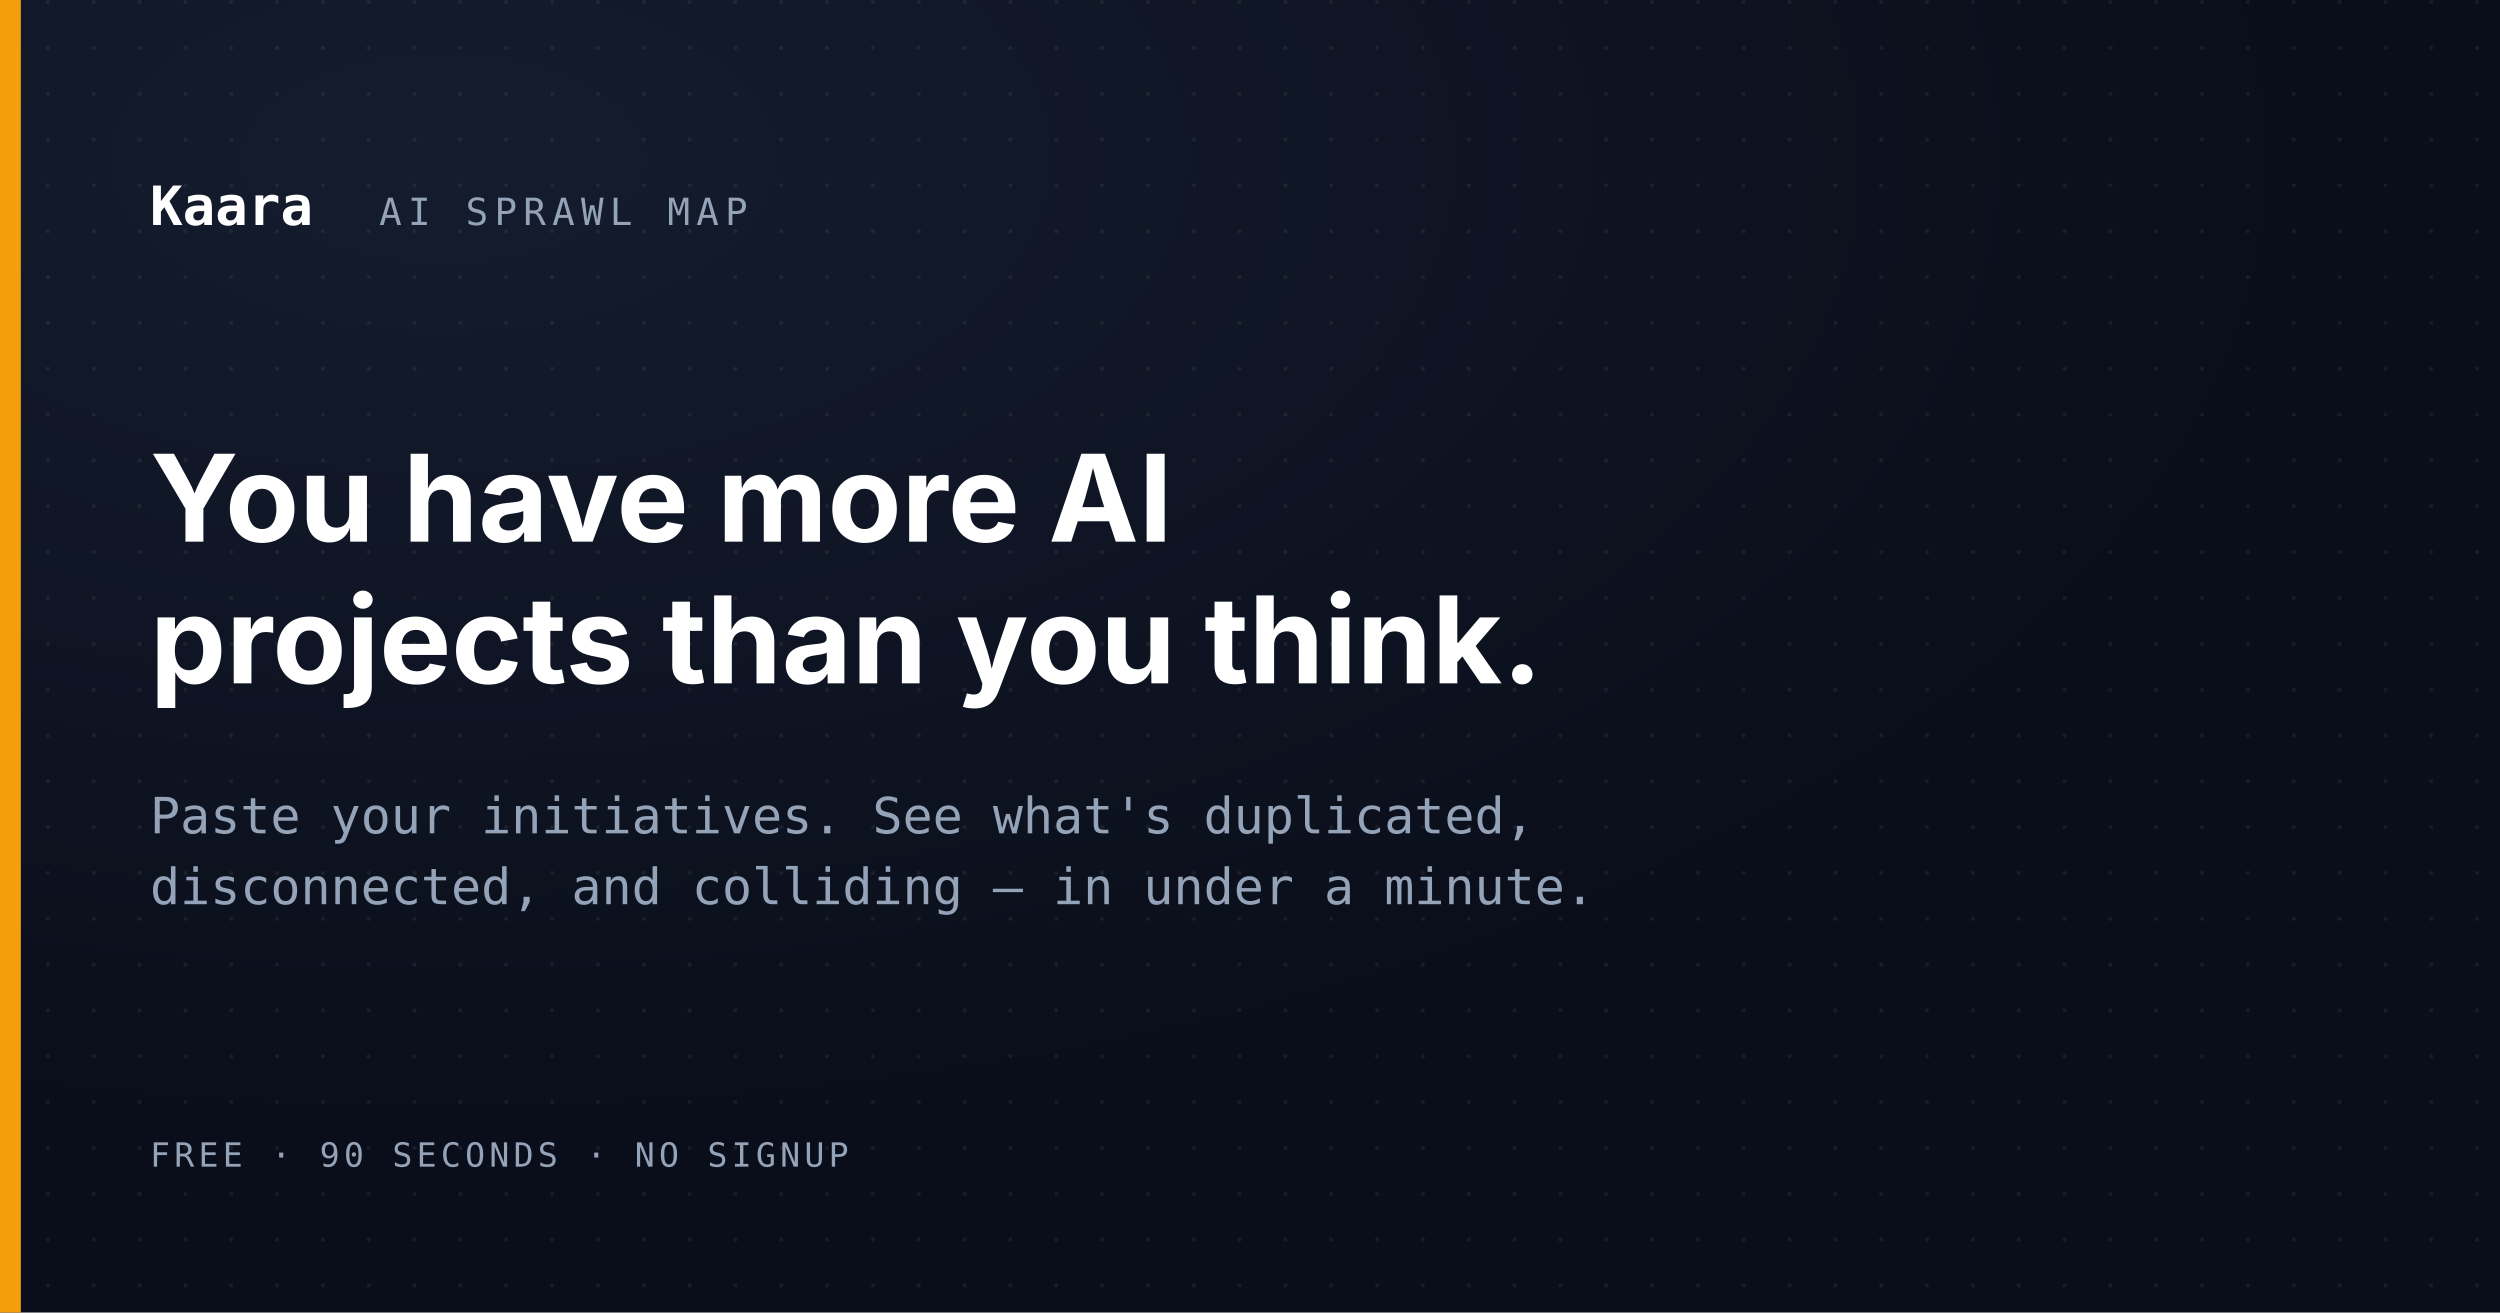
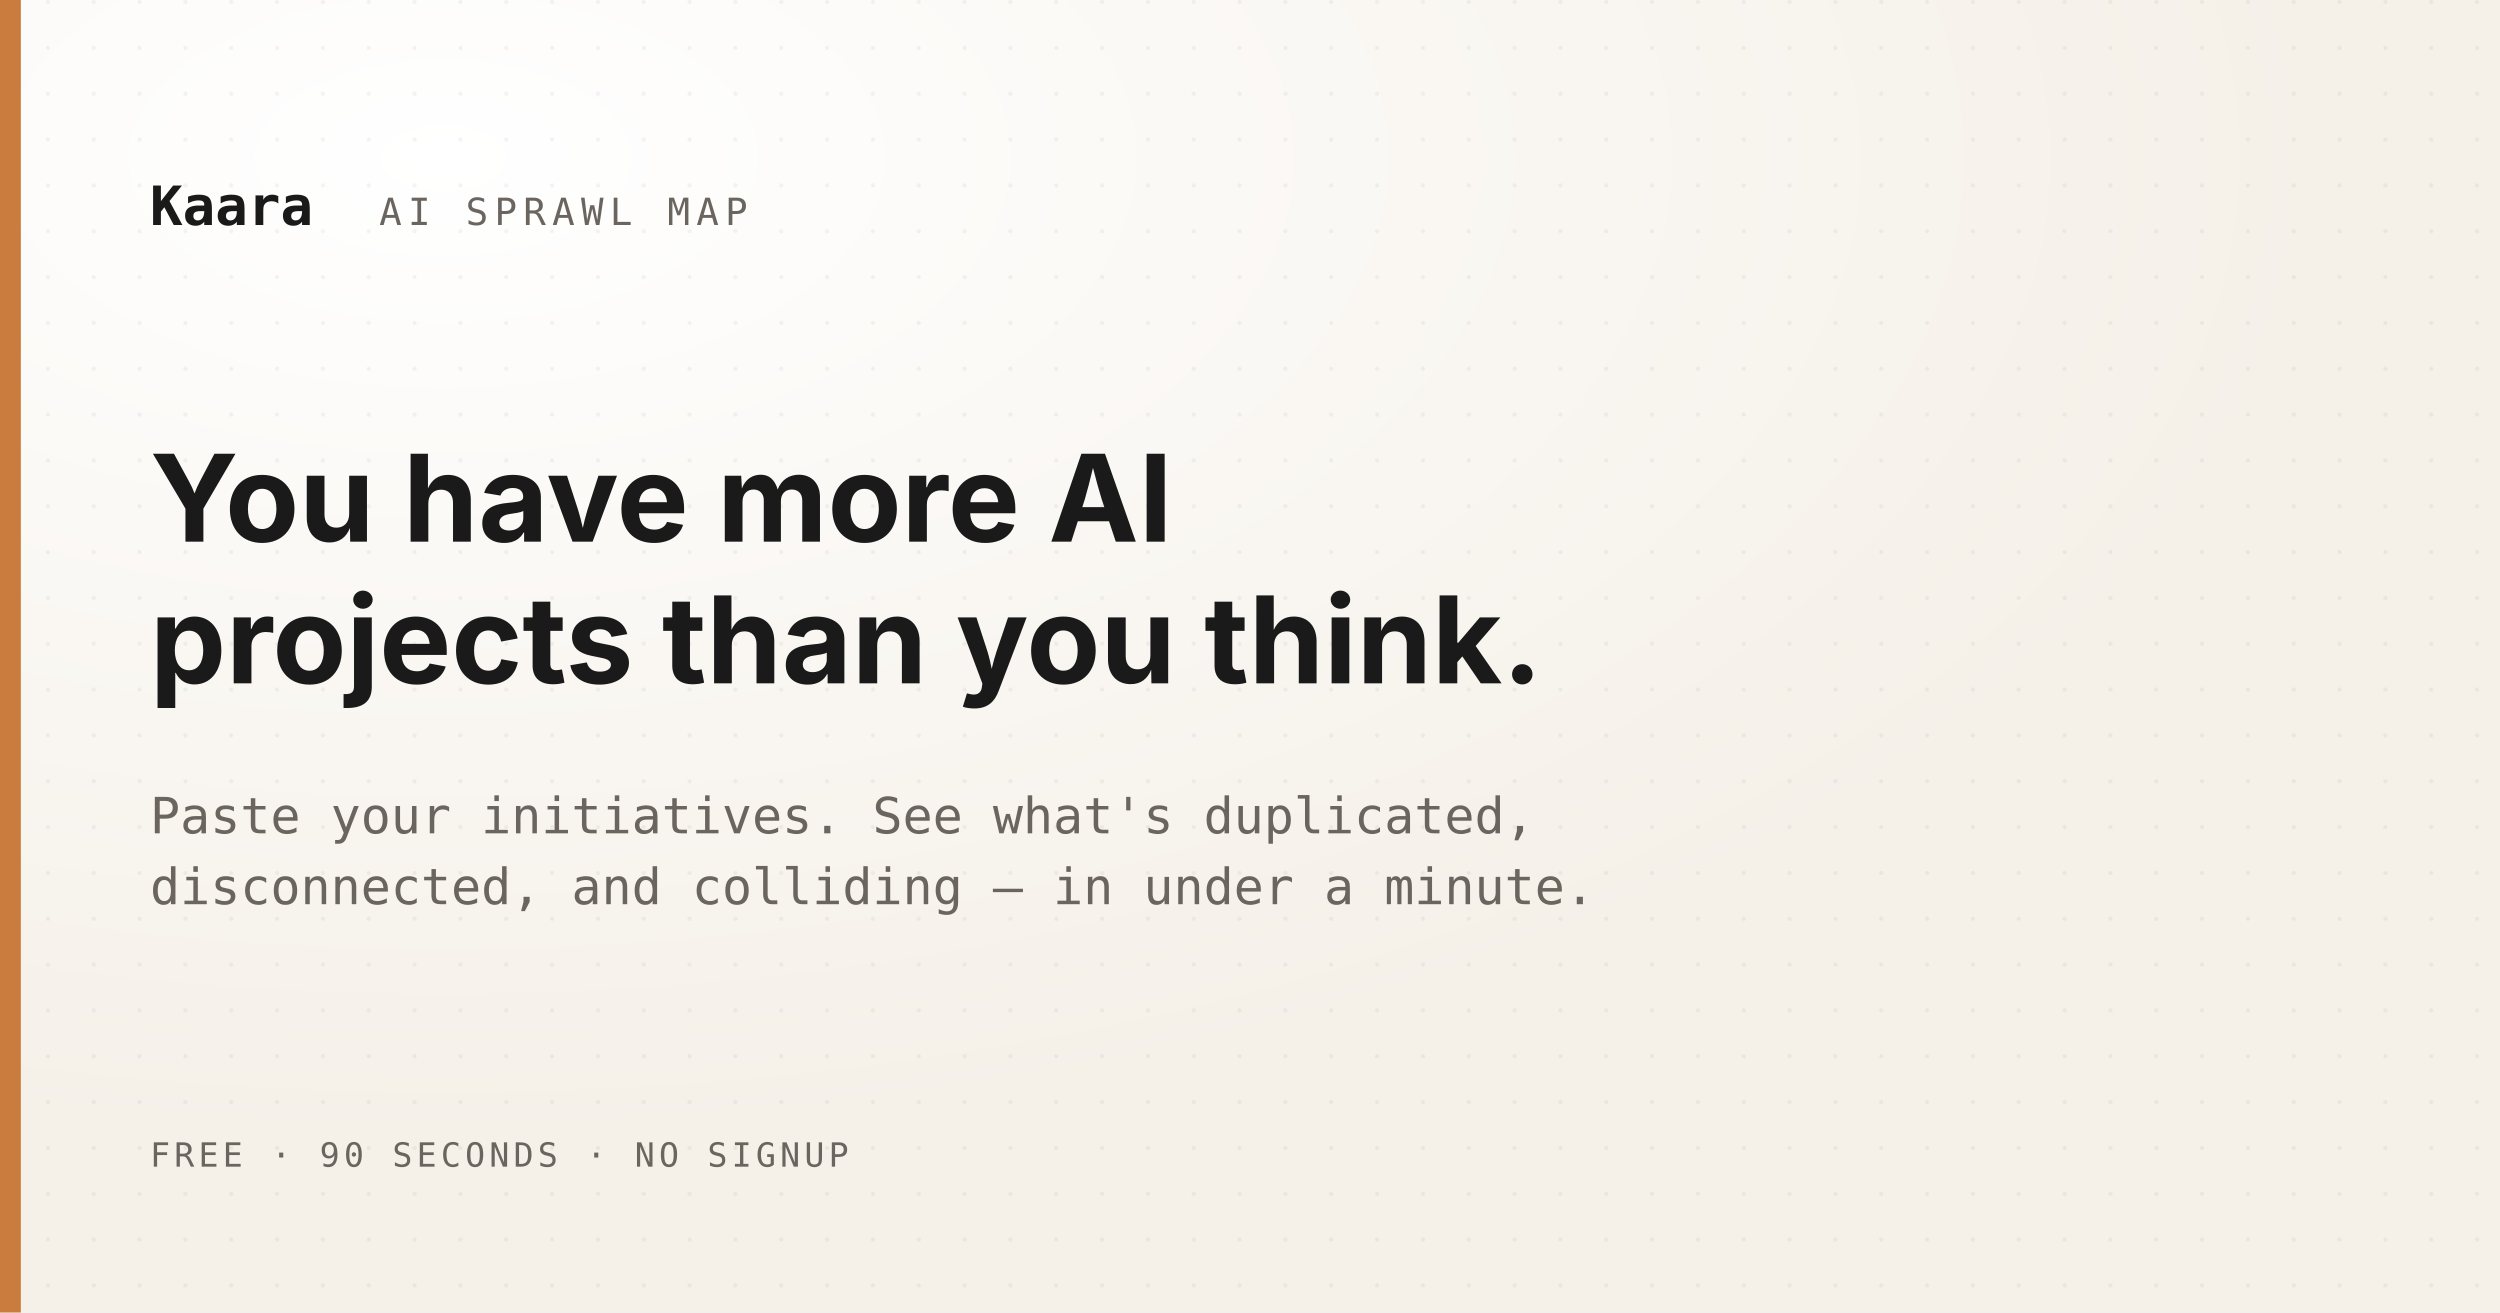
<svg xmlns="http://www.w3.org/2000/svg" width="1200" height="630" viewBox="0 0 1200 630">
  <defs>
    <radialGradient id="glow" cx="18%" cy="12%" r="75%">
-       <stop offset="0%" stop-color="#141c2e" />
-       <stop offset="100%" stop-color="#0A0E1A" />
+       <stop offset="0%" stop-color="#FFFFFF" />
+       <stop offset="100%" stop-color="#F5F0E8" />
    </radialGradient>
    <pattern id="grain" width="22" height="22" patternUnits="userSpaceOnUse">
-       <circle cx="1" cy="1" r="1" fill="rgba(255,255,255,0.06)" />
+       <circle cx="1" cy="1" r="1" fill="rgba(26,26,26,0.05)" />
    </pattern>
  </defs>
  <rect width="1200" height="630" fill="url(#glow)" />
  <rect width="1200" height="630" fill="url(#grain)" />
-   <rect x="0" y="0" width="10" height="630" fill="#F59E0B" />
-   <text x="72" y="108" font-family="ui-monospace, 'JetBrains Mono', monospace" font-size="26" font-weight="700" fill="#FFFFFF">Kaara</text>
-   <text x="182" y="108" font-family="ui-monospace, 'JetBrains Mono', monospace" font-size="18" letter-spacing="3" fill="#94a3b8">AI SPRAWL MAP</text>
-   <text x="72" y="260" font-family="Inter, ui-sans-serif, sans-serif" font-size="58" font-weight="700" fill="#FFFFFF">
+   <rect x="0" y="0" width="10" height="630" fill="#C97C3D" />
+   <text x="72" y="108" font-family="ui-monospace, 'JetBrains Mono', monospace" font-size="26" font-weight="700" fill="#1A1A1A">Kaara</text>
+   <text x="182" y="108" font-family="ui-monospace, 'JetBrains Mono', monospace" font-size="18" letter-spacing="3" fill="#6B6560">AI SPRAWL MAP</text>
+   <text x="72" y="260" font-family="Inter, ui-sans-serif, sans-serif" font-size="58" font-weight="700" fill="#1A1A1A">
    <tspan x="72" dy="0">You have more AI</tspan>
    <tspan x="72" dy="68">projects than you think.</tspan>
  </text>
-   <text x="72" y="400" font-family="ui-monospace, 'JetBrains Mono', monospace" font-size="24" fill="#94a3b8">Paste your initiatives. See what's duplicated,</text>
-   <text x="72" y="434" font-family="ui-monospace, 'JetBrains Mono', monospace" font-size="24" fill="#94a3b8">disconnected, and colliding — in under a minute.</text>
-   <text x="72" y="560" font-family="ui-monospace, 'JetBrains Mono', monospace" font-size="16" letter-spacing="2" fill="#94a3b8">FREE · 90 SECONDS · NO SIGNUP</text>
+   <text x="72" y="400" font-family="ui-monospace, 'JetBrains Mono', monospace" font-size="24" fill="#6B6560">Paste your initiatives. See what's duplicated,</text>
+   <text x="72" y="434" font-family="ui-monospace, 'JetBrains Mono', monospace" font-size="24" fill="#6B6560">disconnected, and colliding — in under a minute.</text>
+   <text x="72" y="560" font-family="ui-monospace, 'JetBrains Mono', monospace" font-size="16" letter-spacing="2" fill="#6B6560">FREE · 90 SECONDS · NO SIGNUP</text>
</svg>
